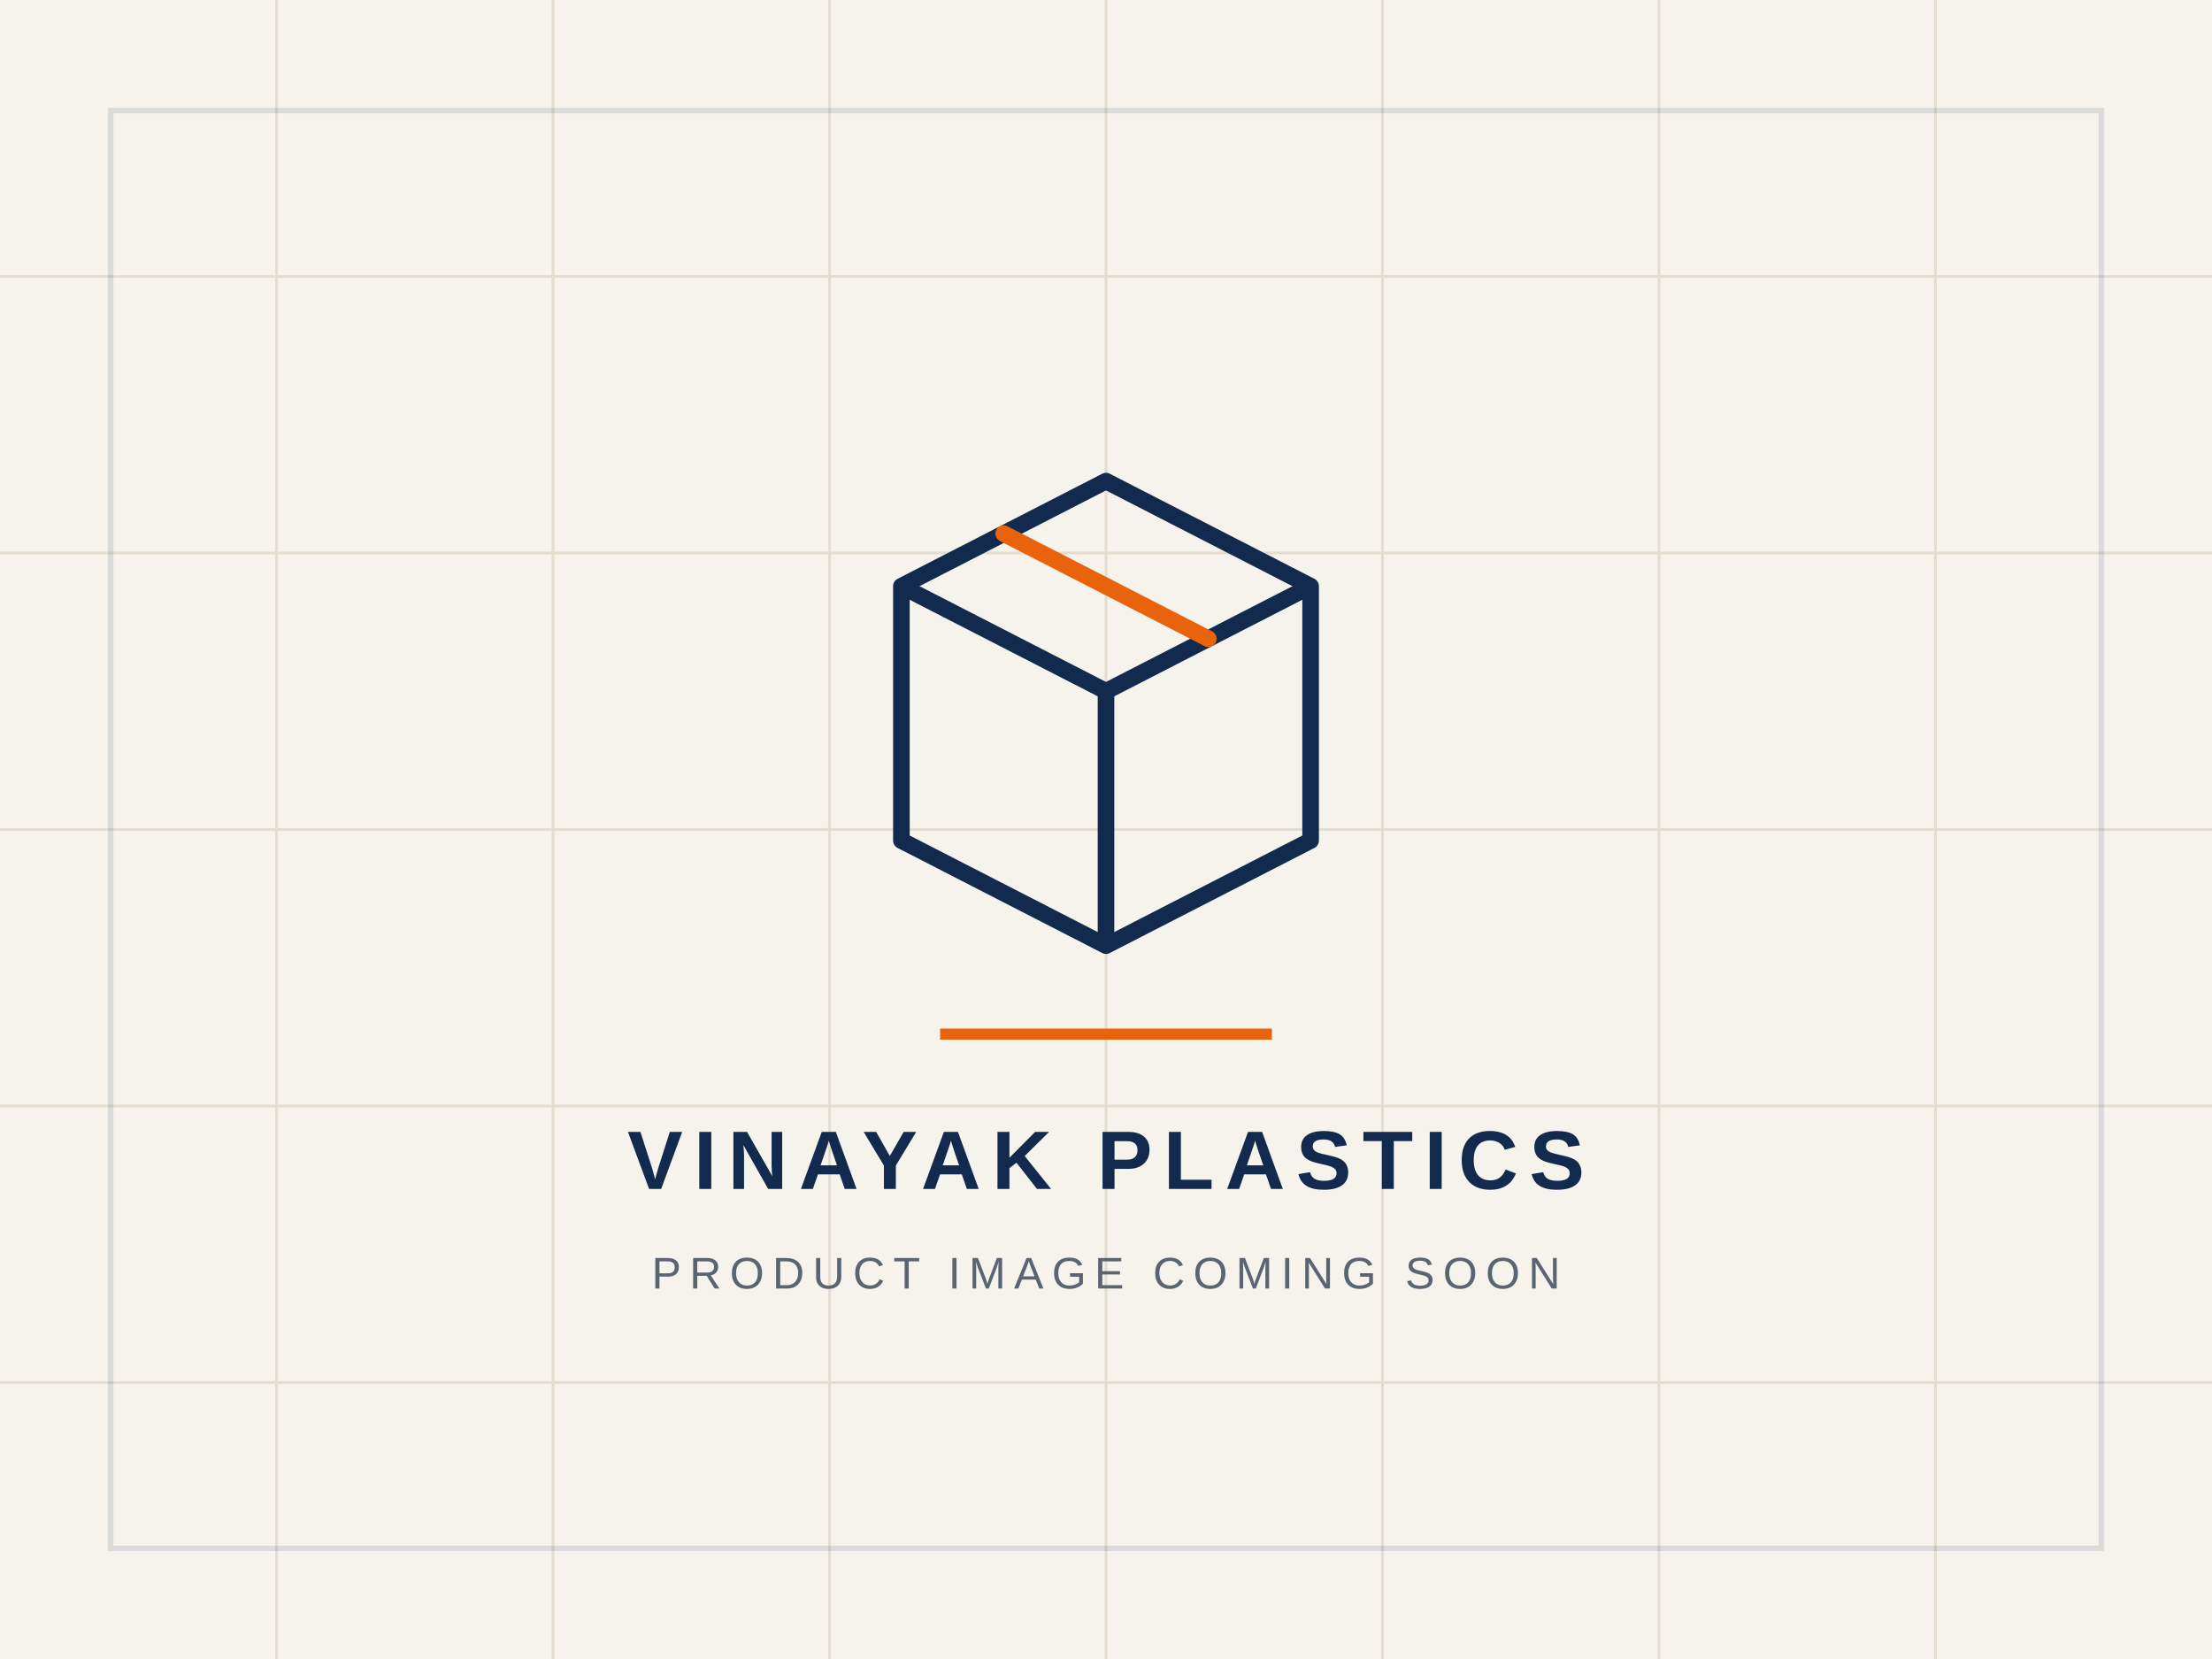
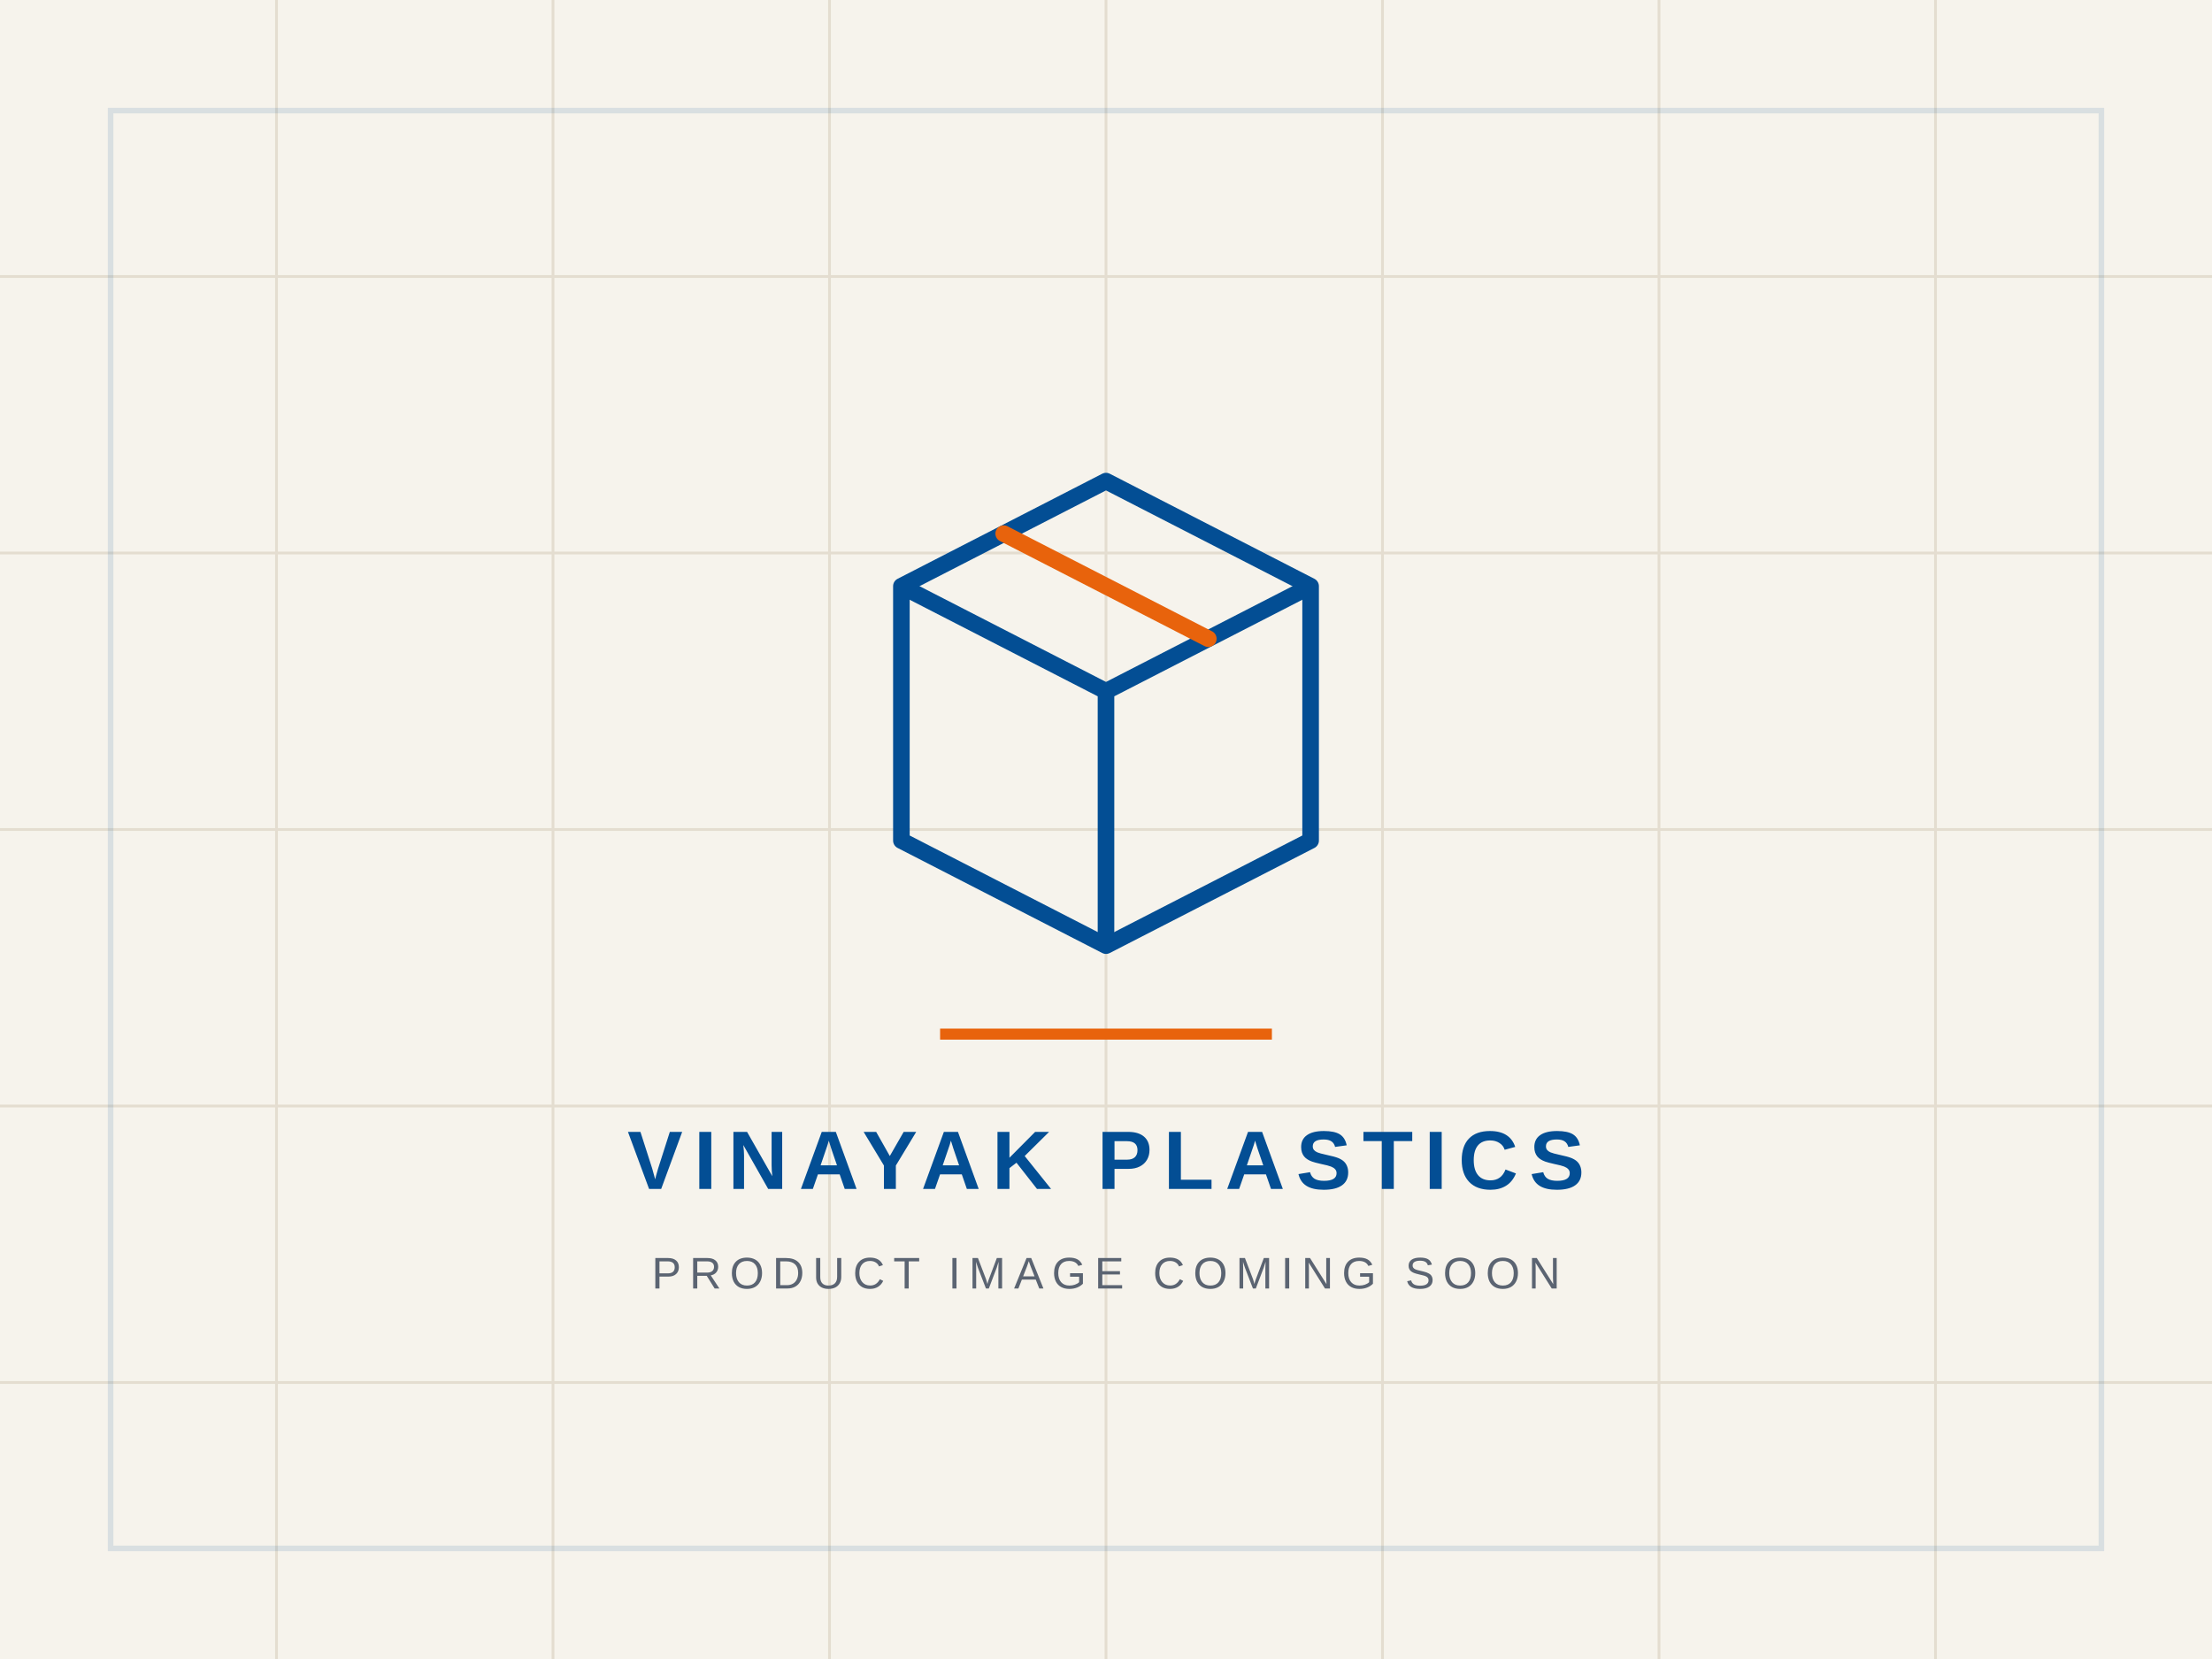
<svg xmlns="http://www.w3.org/2000/svg" width="800" height="600" viewBox="0 0 800 600" role="img" aria-label="Product image coming soon">
  <rect width="800" height="600" fill="#f6f3ec" />
  <g stroke="#e4ddd0" stroke-width="1">
    <path d="M100 0v600M200 0v600M300 0v600M400 0v600M500 0v600M600 0v600M700 0v600" />
    <path d="M0 100h800M0 200h800M0 300h800M0 400h800M0 500h800" />
  </g>
-   <rect x="40" y="40" width="720" height="520" fill="none" stroke="#122a4e" stroke-opacity=".12" stroke-width="2" />
+   <rect x="40" y="40" width="720" height="520" fill="none" stroke="#034E94" stroke-opacity=".12" stroke-width="2" />
  <g transform="translate(400 258)">
-     <path d="M-74-46 0-84l74 38v92L0 84l-74-38z" fill="none" stroke="#122a4e" stroke-width="6" stroke-linejoin="round" />
-     <path d="M-74-46 0-8l74-38M0-8v92" fill="none" stroke="#122a4e" stroke-width="6" stroke-linejoin="round" />
+     <path d="M-74-46 0-84l74 38v92L0 84l-74-38z" fill="none" stroke="#034E94" stroke-width="6" stroke-linejoin="round" />
+     <path d="M-74-46 0-8l74-38M0-8v92" fill="none" stroke="#034E94" stroke-width="6" stroke-linejoin="round" />
    <path d="M-37-65 37-27" stroke="#e8630c" stroke-width="6" stroke-linecap="round" />
  </g>
  <rect x="340" y="372" width="120" height="4" fill="#e8630c" />
-   <text x="400" y="430" text-anchor="middle" fill="#122a4e" font-family="Arial, Helvetica, sans-serif" font-size="30" font-weight="700" letter-spacing="4">VINAYAK PLASTICS</text>
+   <text x="400" y="430" text-anchor="middle" fill="#034E94" font-family="Arial, Helvetica, sans-serif" font-size="30" font-weight="700" letter-spacing="4">VINAYAK PLASTICS</text>
  <text x="400" y="466" text-anchor="middle" fill="#5b6472" font-family="Arial, Helvetica, sans-serif" font-size="16" letter-spacing="3">PRODUCT IMAGE COMING SOON</text>
</svg>
